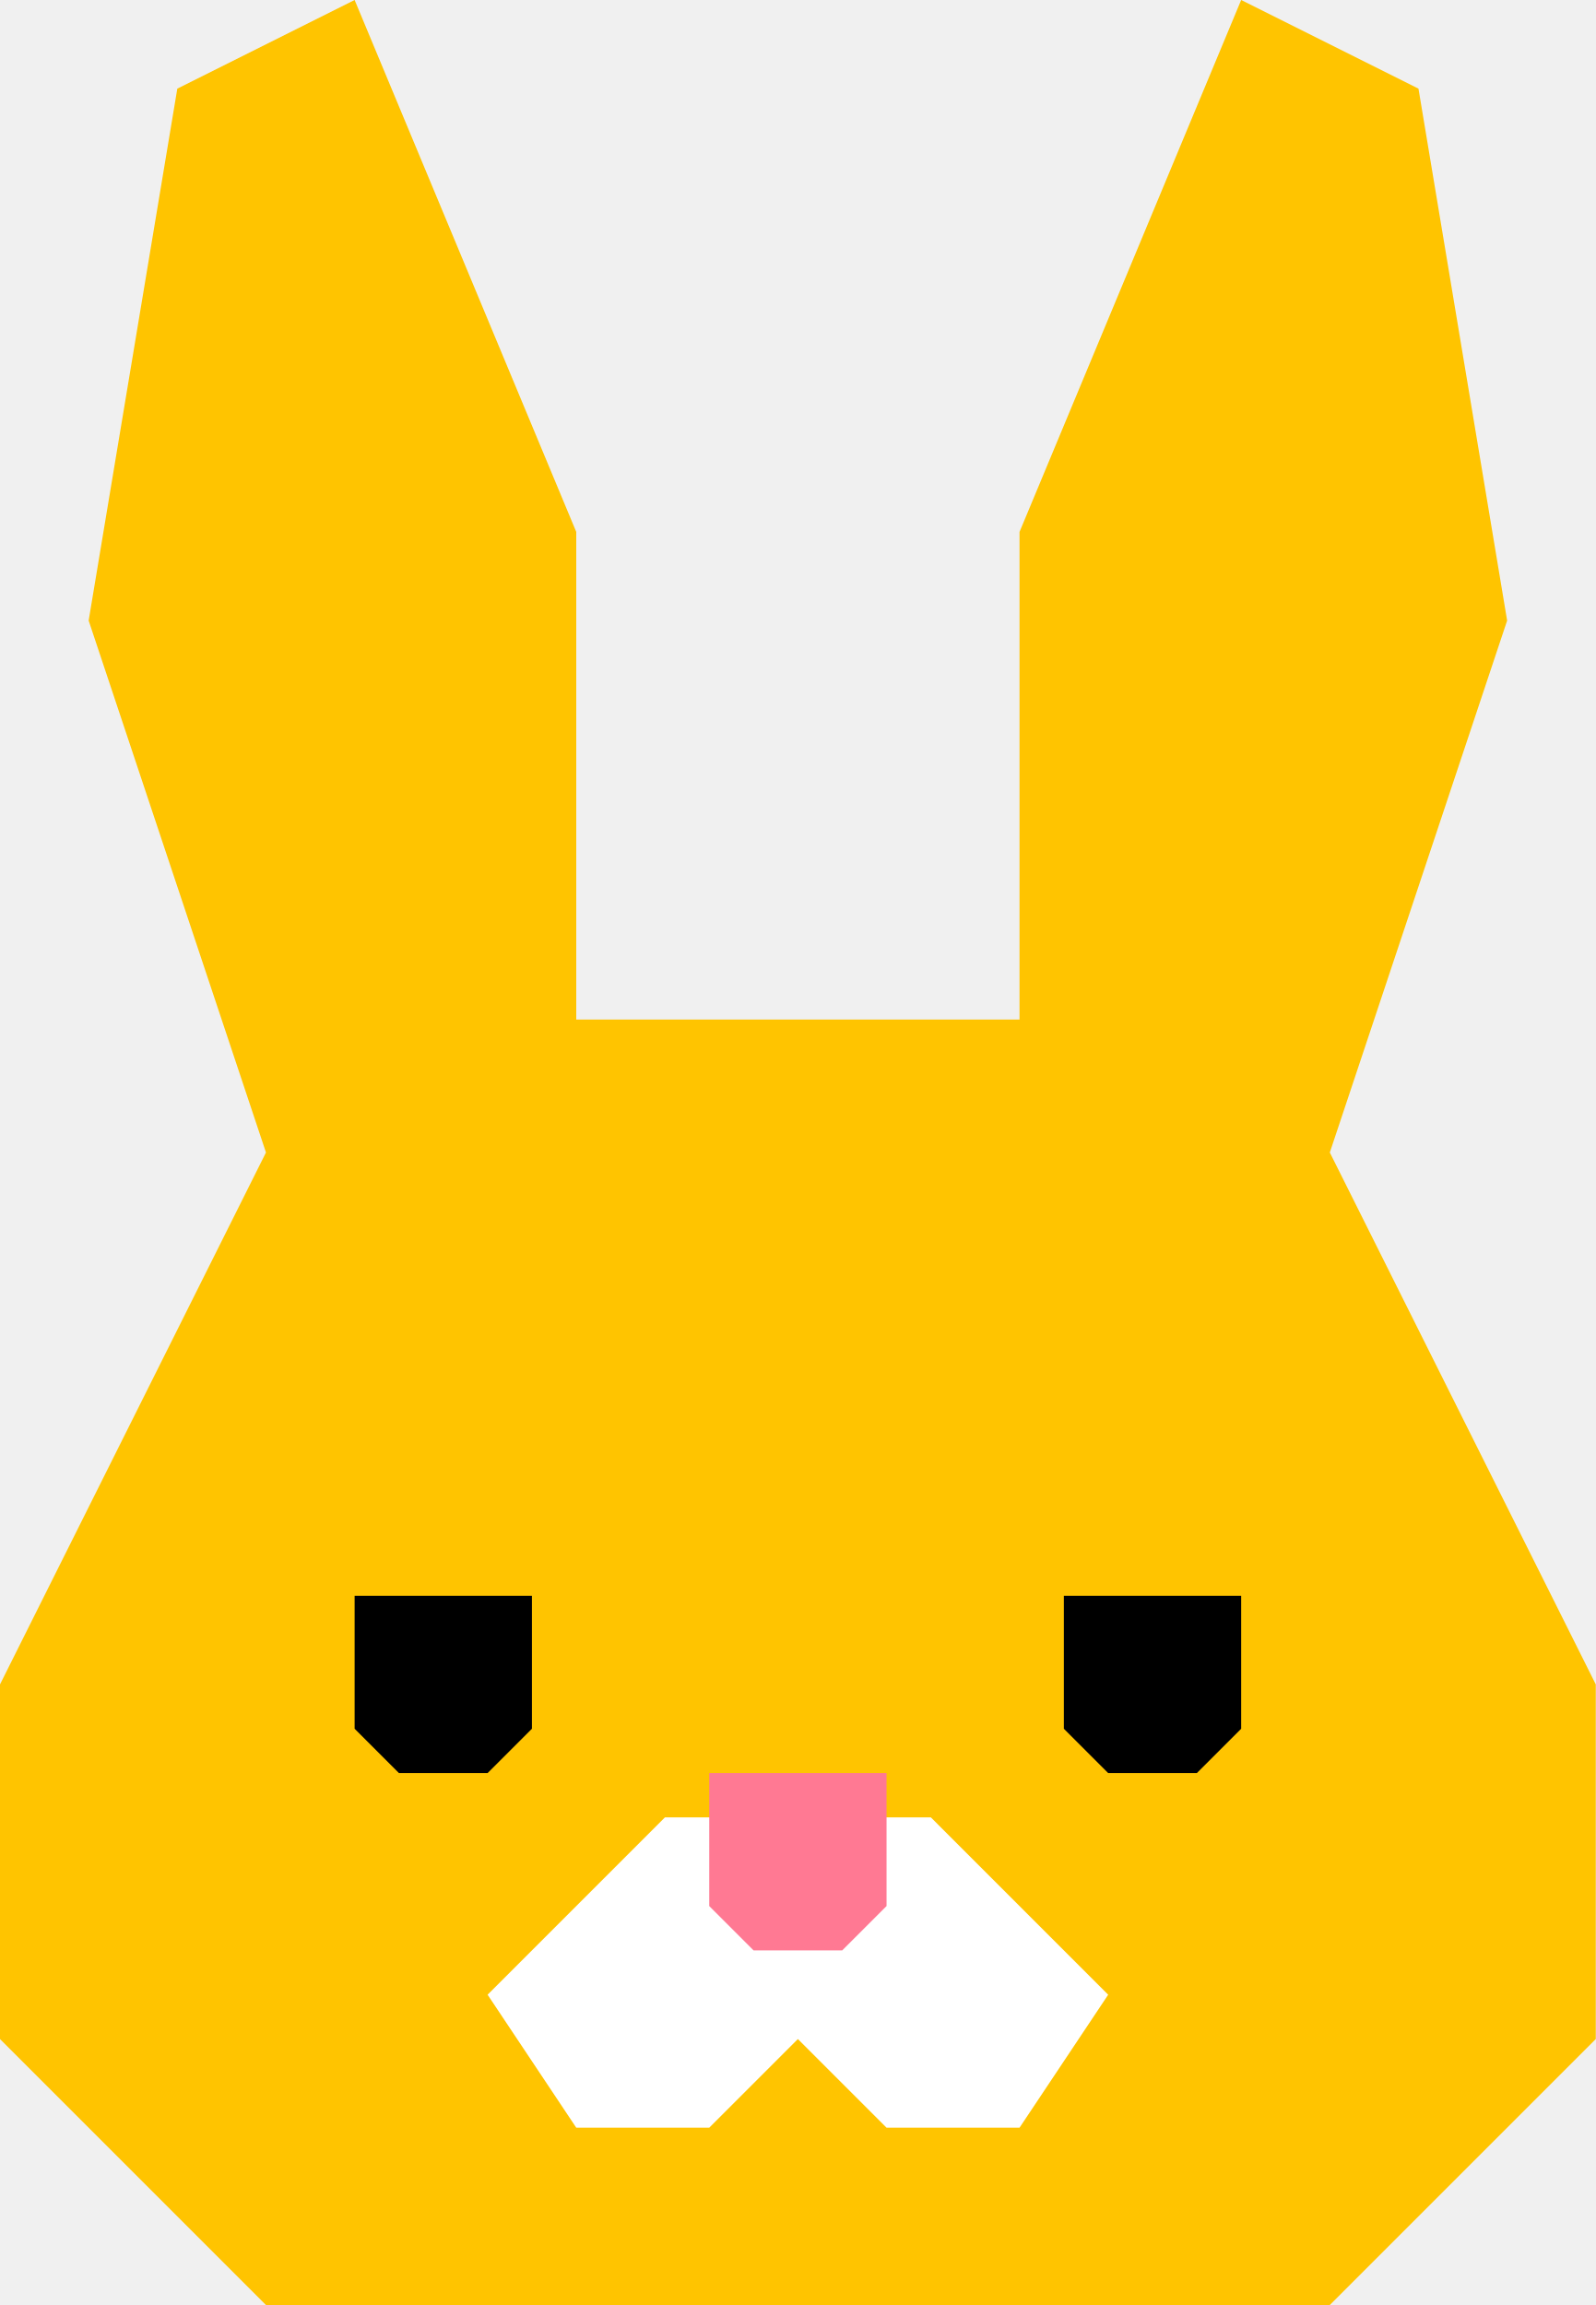
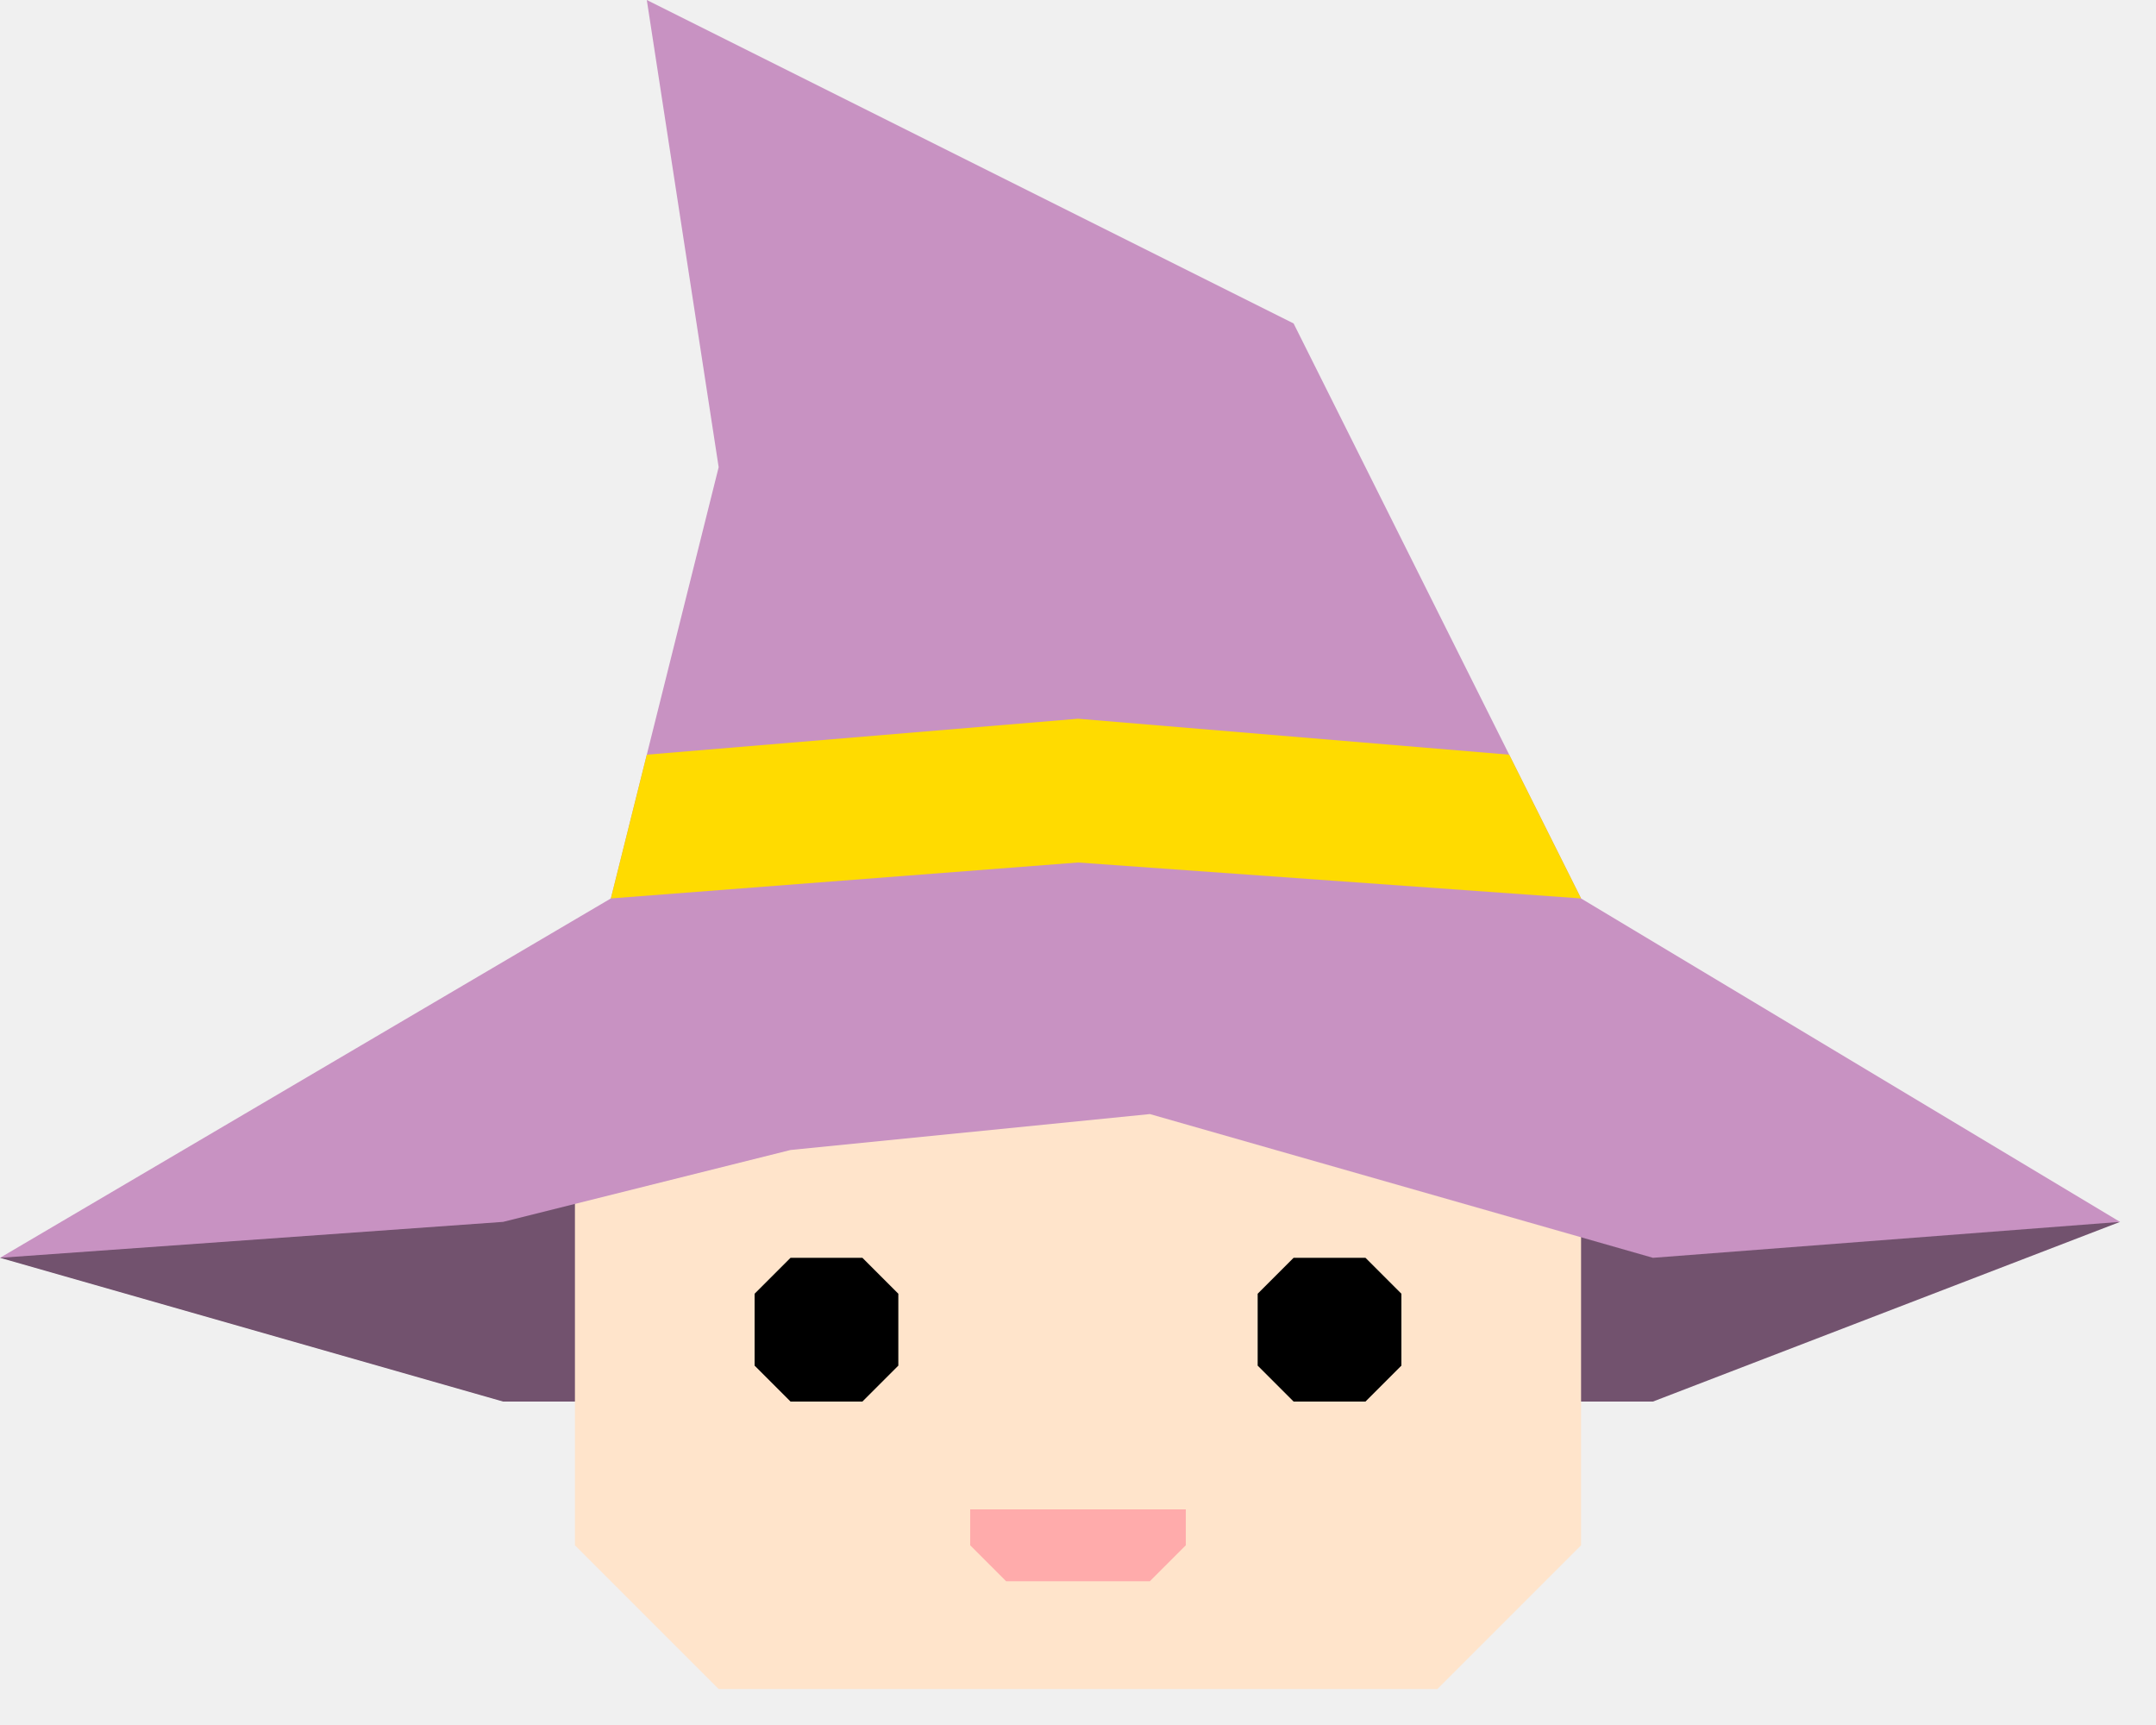
- <svg xmlns="http://www.w3.org/2000/svg" width="18" height="26" viewBox="0 0 18 26" fill="none">
-   <path d="M16 1L14 0L11.5 6V11.5H6.5V6L4 0L2 1L1 7L3 13L0 19V23L3 26H15L18 23V19L15 13L17 7L16 1Z" fill="#ffc400" />
-   <path d="M6 19.5V18H4V19.5L4.5 20H5.5L6 19.5Z" fill="black" />
-   <path d="M14 19.5V18H12V19.5L12.5 20H13.5L14 19.5Z" fill="black" />
-   <path d="M12.5 22.5L10.5 20.5H7.5L5.5 22.5L6.5 24H8L9 23L10 24H11.5L12.5 22.5Z" fill="white" />
-   <path d="M10 21.5V20H8V21.5L8.5 22H9.5L10 21.5Z" fill="#FF7993" />
+ <svg xmlns="http://www.w3.org/2000/svg" width="30" height="24" viewBox="0 0 30 24" fill="none">
+   <path d="M29.5 17L23 19.5H7L0 17.5L7 16L11 14.5H19L23 17H29.5Z" fill="#72526E" />
+   <path d="M20 23.5L22 21.5V17L19 14.5H11L8 16.5V21.5L10 23.5H20Z" fill="#FFE4CB" />
+   <path d="M17.5 19V18L18 17.5H19L19.5 18V19L19 19.5H18L17.5 19Z" fill="black" />
+   <path d="M10.5 19V18L11 17.5H12L12.5 18V19L12 19.5H11L10.5 19Z" fill="black" />
+   <path d="M22 12.5L29.5 17L23 17.5L16 15.5L11 16L7 17L0 17.5L8.5 12.5L10 6.5L9 0L18 4.5L22 12.5Z" fill="#C892C2" />
+   <path d="M9 10.5L8.5 12.5L15 12L22 12.5L21 10.5L15 10L9 10.5Z" fill="#FFDB00" />
+   <path d="M16.5 21V21.5L16 22H14L13.5 21.5V21H16.5Z" fill="#FFABAB" />
</svg>
